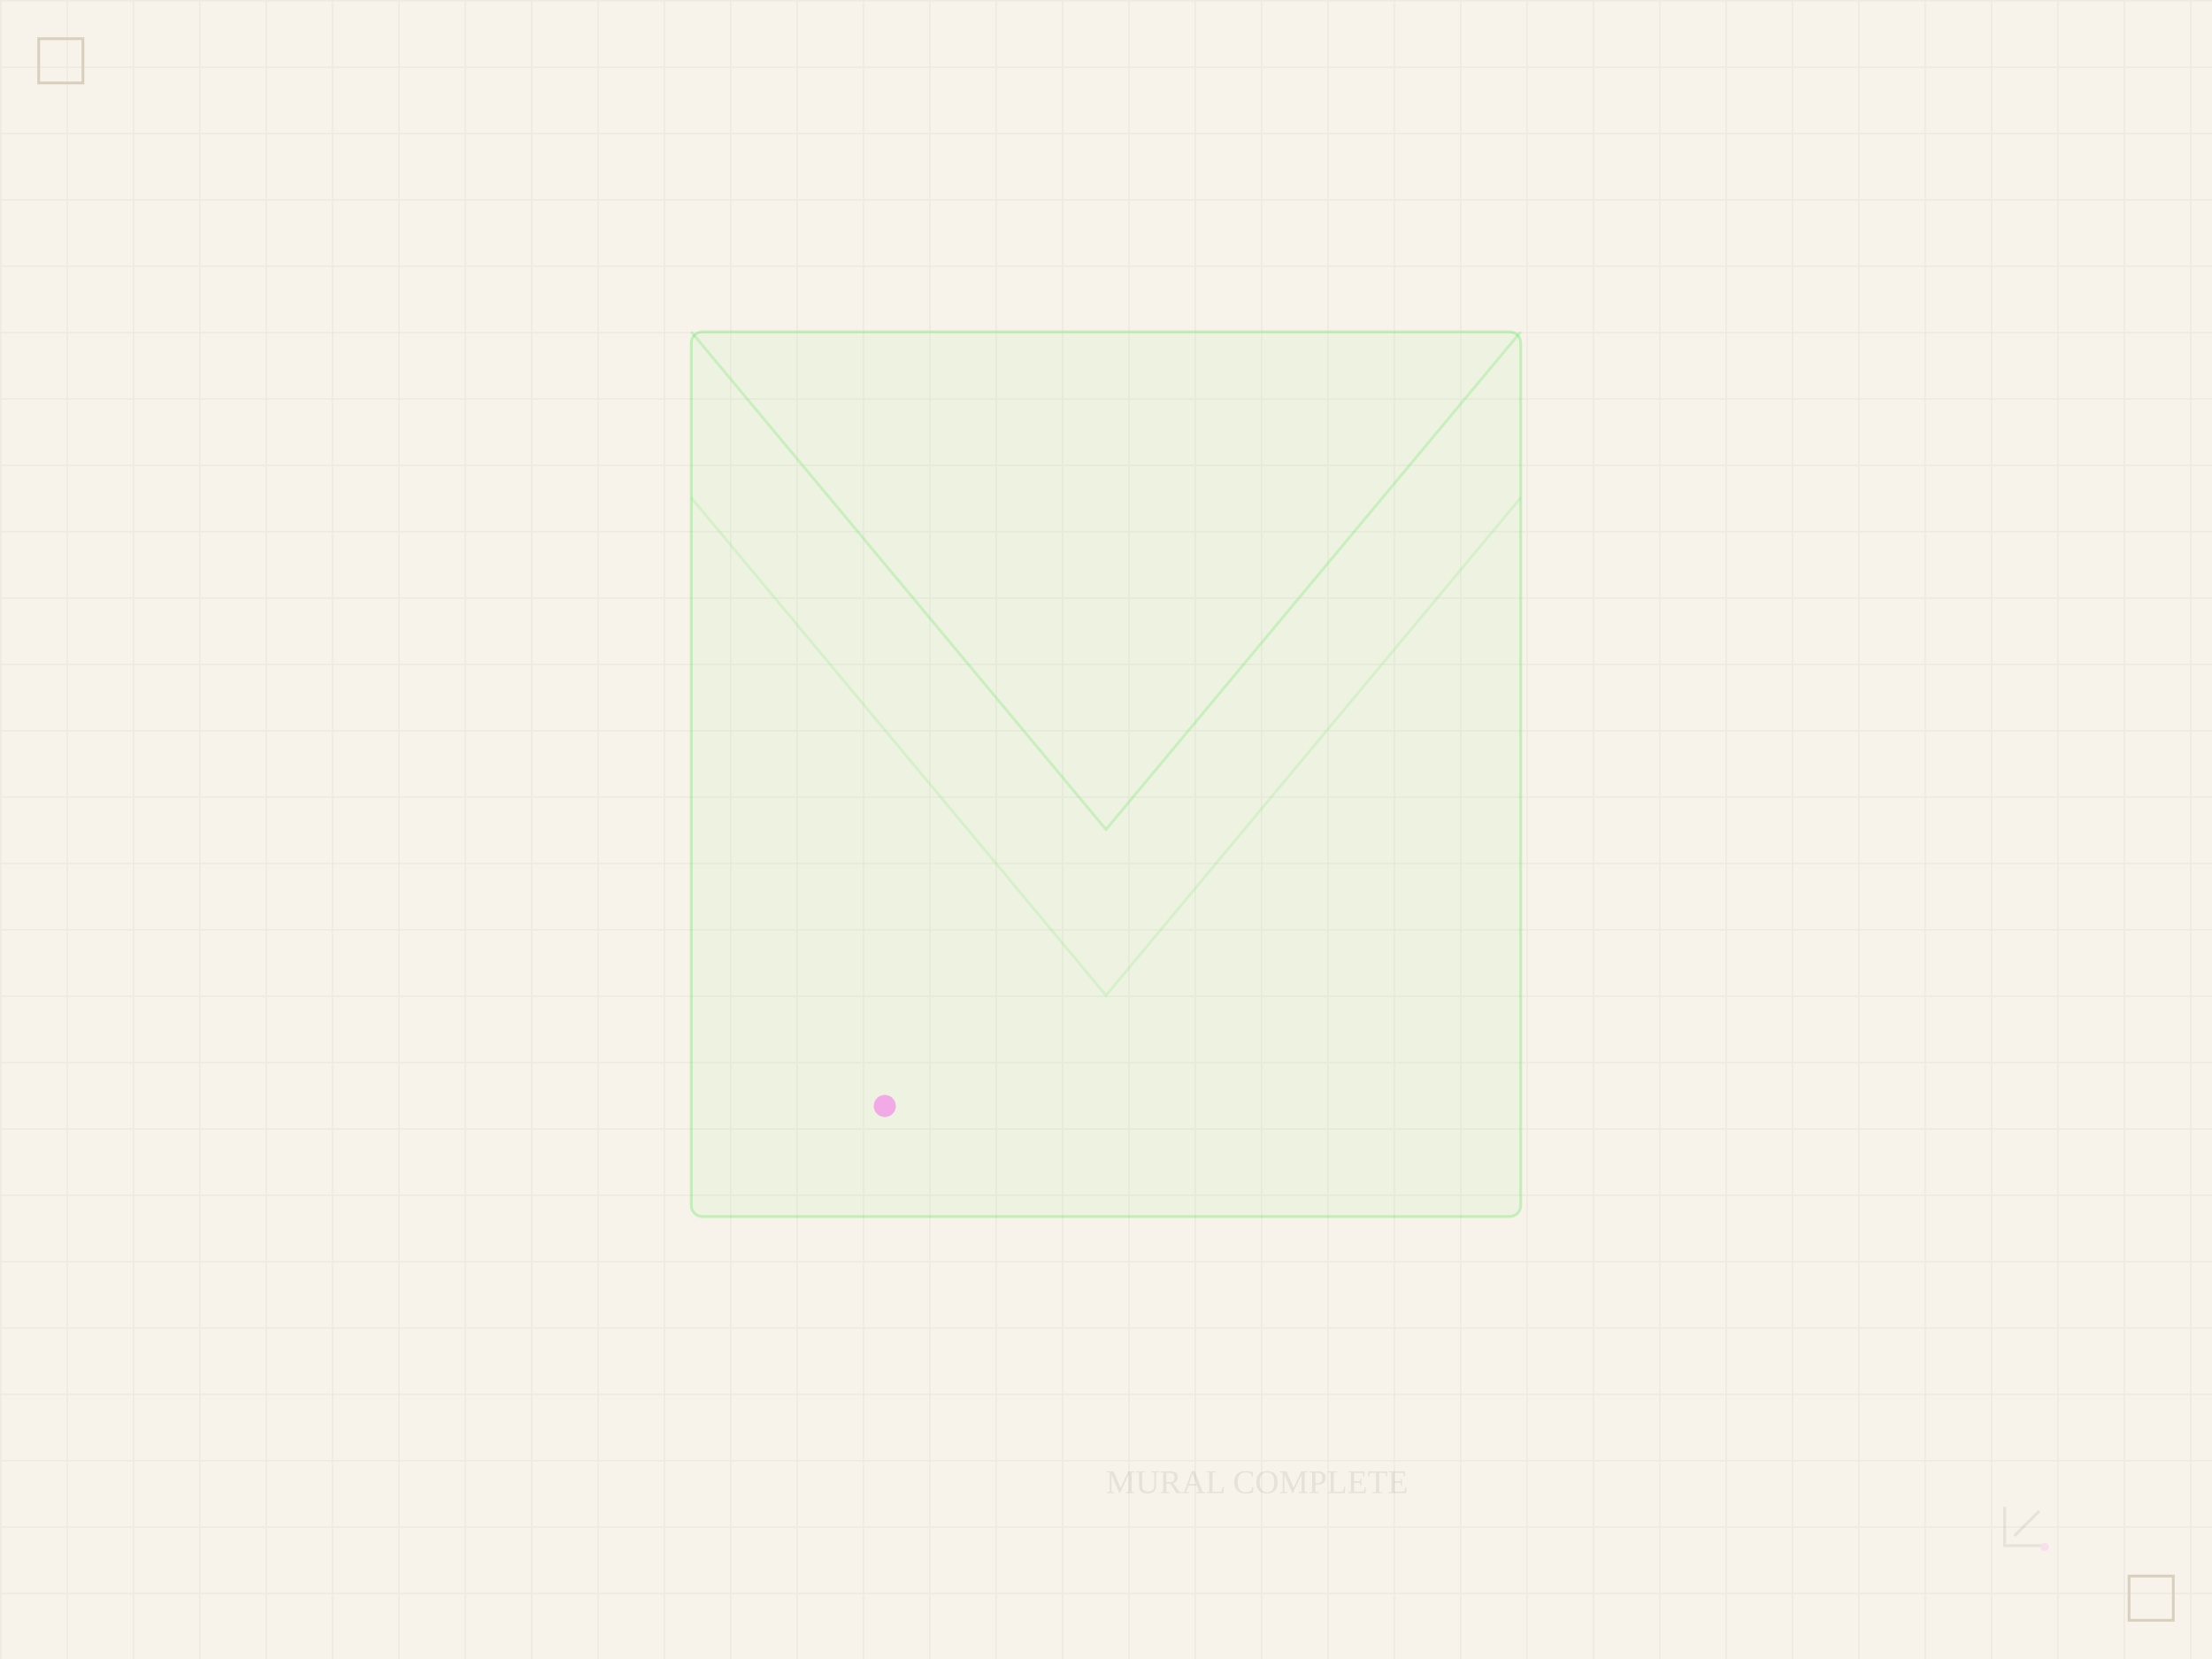
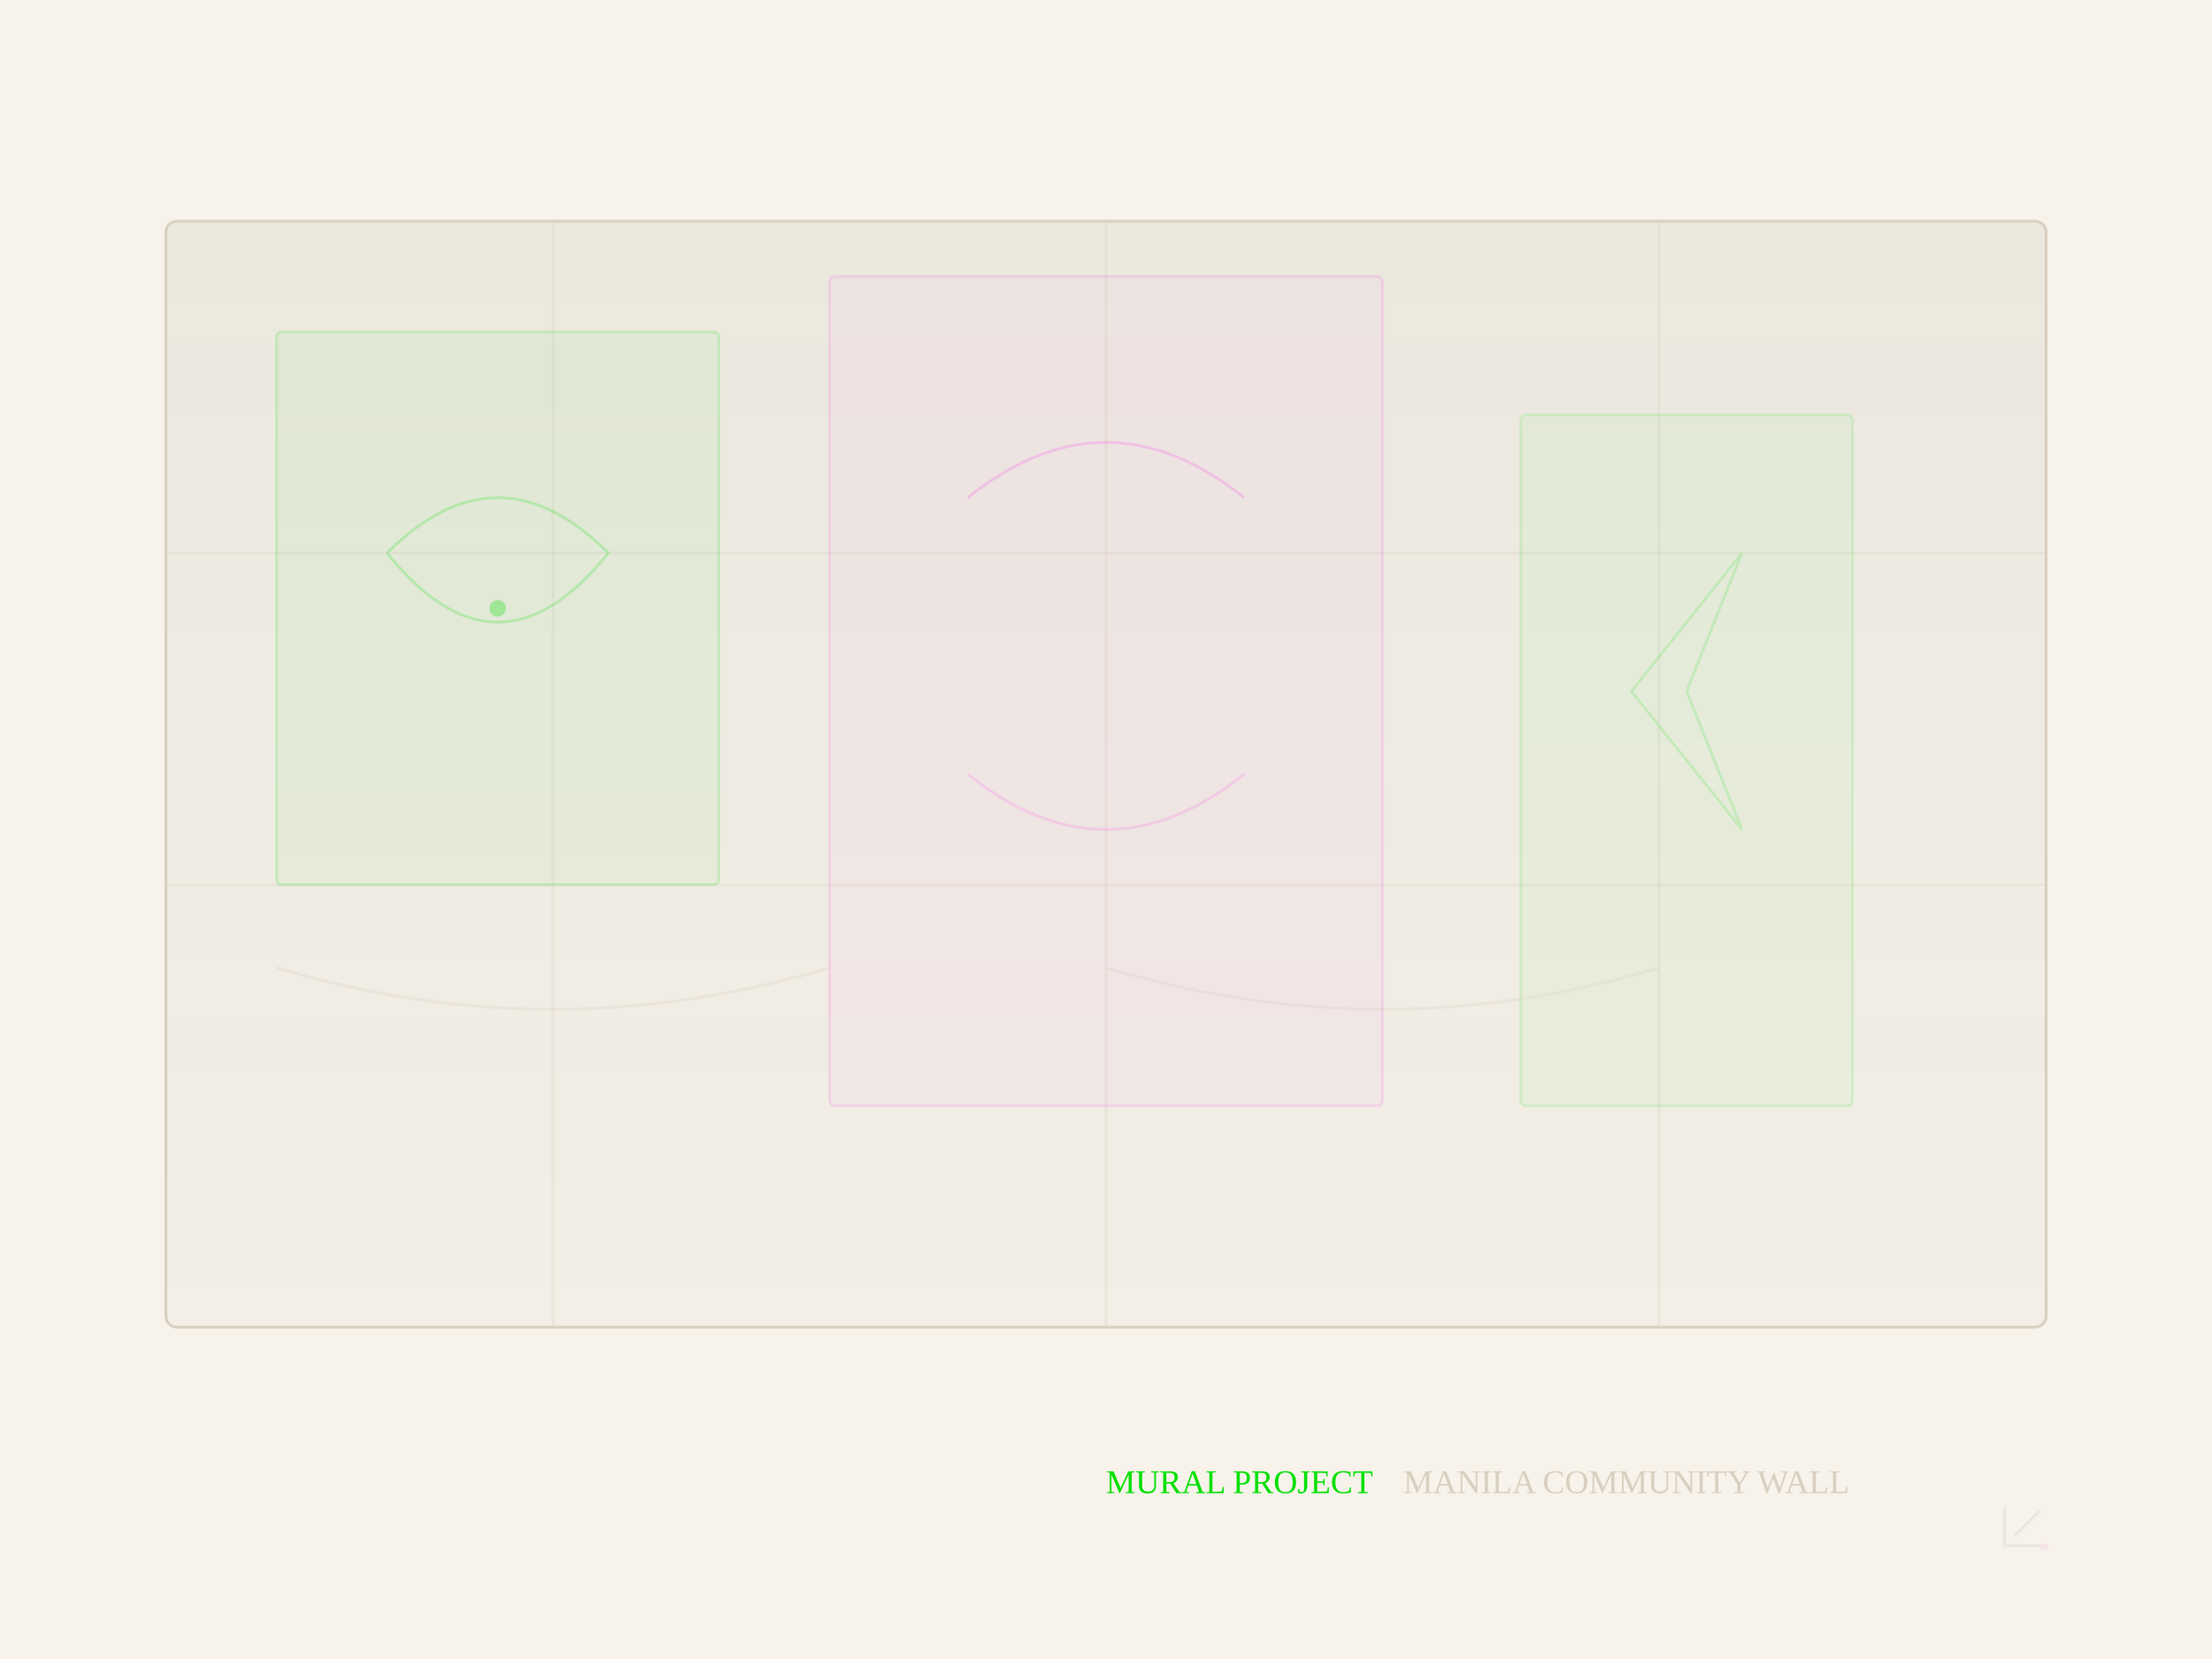
<svg xmlns="http://www.w3.org/2000/svg" viewBox="0 0 800 600" fill="none">
  <rect width="800" height="600" fill="#f7f3ea" />
-   <rect width="800" height="600" fill="url(#grid)" opacity="0.04" />
  <defs>
-     <pattern id="grid" width="24" height="24" patternUnits="userSpaceOnUse">
-       <rect width="24" height="24" fill="none" />
-       <path d="M 24 0 L 0 0 0 24" fill="none" stroke="#14130f" strokeWidth="0.5" />
-     </pattern>
+     <linearGradient id="wallGrad" x1="0" y1="0" x2="0" y2="1">
+       <stop offset="0%" stop-color="#302d26" stop-opacity="0.06" />
+       <stop offset="100%" stop-color="#302d26" stop-opacity="0.02" />
+     </linearGradient>
  </defs>
-   <path d="M 30 30 L 30 14 L 14 14 L 14 30 Z" fill="none" stroke="#d8cfbf" strokeWidth="1.5" />
-   <path d="M 770 570 L 770 586 L 786 586 L 786 570 Z" fill="none" stroke="#d8cfbf" strokeWidth="1.5" />
-   <rect x="250" y="120" width="300" height="320" fill="#00df00" opacity="0.04" rx="4" />
-   <rect x="250" y="120" width="300" height="320" fill="none" stroke="#00df00" strokeWidth="1.5" opacity="0.2" rx="4" />
-   <path d="M 250 120 L 400 300 L 550 120" fill="none" stroke="#00df00" strokeWidth="1" opacity="0.15" />
-   <path d="M 250 180 L 400 360 L 550 180" fill="none" stroke="#00df00" strokeWidth="1" opacity="0.1" />
-   <text x="400" y="540" fontFamily="system-ui, sans-serif" fontWeight="700" fontSize="36" fill="#14130f" textAnchor="middle" opacity="0.08">MURAL COMPLETE</text>
-   <circle cx="320" cy="400" r="4" fill="#ff00f0" opacity="0.3" />
-   <g opacity="0.08" transform="translate(720, 540)">
+   <rect x="60" y="80" width="680" height="400" rx="4" fill="url(#wallGrad)" />
+   <rect x="60" y="80" width="680" height="400" rx="4" fill="none" stroke="#d8cfbf" strokeWidth="1" />
+   <line x1="60" y1="200" x2="740" y2="200" stroke="#d8cfbf" strokeWidth="0.5" opacity="0.3" />
+   <line x1="60" y1="320" x2="740" y2="320" stroke="#d8cfbf" strokeWidth="0.5" opacity="0.3" />
+   <line x1="200" y1="80" x2="200" y2="480" stroke="#d8cfbf" strokeWidth="0.5" opacity="0.3" />
+   <line x1="400" y1="80" x2="400" y2="480" stroke="#d8cfbf" strokeWidth="0.5" opacity="0.3" />
+   <line x1="600" y1="80" x2="600" y2="480" stroke="#d8cfbf" strokeWidth="0.5" opacity="0.3" />
+   <rect x="100" y="120" width="160" height="200" rx="2" fill="#00df00" opacity="0.05" />
+   <rect x="100" y="120" width="160" height="200" rx="2" fill="none" stroke="#00df00" strokeWidth="1.5" opacity="0.15" />
+   <path d="M 140 200 Q 180 160 220 200 Q 180 250 140 200" fill="none" stroke="#00df00" strokeWidth="1" opacity="0.2" />
+   <circle cx="180" cy="220" r="3" fill="#00df00" opacity="0.3" />
+   <rect x="300" y="100" width="200" height="300" rx="2" fill="#ff00f0" opacity="0.03" />
+   <rect x="300" y="100" width="200" height="300" rx="2" fill="none" stroke="#ff00f0" strokeWidth="1" opacity="0.1" />
+   <path d="M 350 180 Q 400 140 450 180" fill="none" stroke="#ff00f0" strokeWidth="1" opacity="0.15" />
+   <path d="M 350 280 Q 400 320 450 280" fill="none" stroke="#ff00f0" strokeWidth="0.75" opacity="0.12" />
+   <rect x="550" y="150" width="120" height="250" rx="2" fill="#00df00" opacity="0.04" />
+   <rect x="550" y="150" width="120" height="250" rx="2" fill="none" stroke="#00df00" strokeWidth="1" opacity="0.12" />
+   <path d="M 590 250 L 630 200 L 610 250 L 630 300 Z" fill="none" stroke="#00df00" strokeWidth="0.75" opacity="0.15" />
+   <path d="M 100 350 Q 200 380 300 350" fill="none" stroke="#d8cfbf" strokeWidth="0.5" opacity="0.3" />
+   <path d="M 400 350 Q 500 380 600 350" fill="none" stroke="#d8cfbf" strokeWidth="0.5" opacity="0.3" />
+   <text x="400" y="540" fontFamily="system-ui, sans-serif" fontWeight="600" fontSize="13" fill="#f7f3ea" textAnchor="middle" letterSpacing="0.1em">
+     <tspan fill="#00df00" opacity="0.5">MURAL PROJECT</tspan>
+     <tspan fill="#d8cfbf" opacity="0.3" dx="8">MANILA COMMUNITY WALL</tspan>
+   </text>
+   <g opacity="0.06" transform="translate(720, 540)">
    <path d="M 5 5 v 14 h 14" stroke="#14130f" strokeWidth="2" strokeLinecap="round" strokeLinejoin="round" />
    <line x1="17.5" y1="6.5" x2="8.5" y2="15.5" stroke="#14130f" strokeWidth="2" strokeLinecap="round" />
    <circle cx="19.5" cy="19.5" r="1.5" fill="#ff00f0" />
  </g>
</svg>
